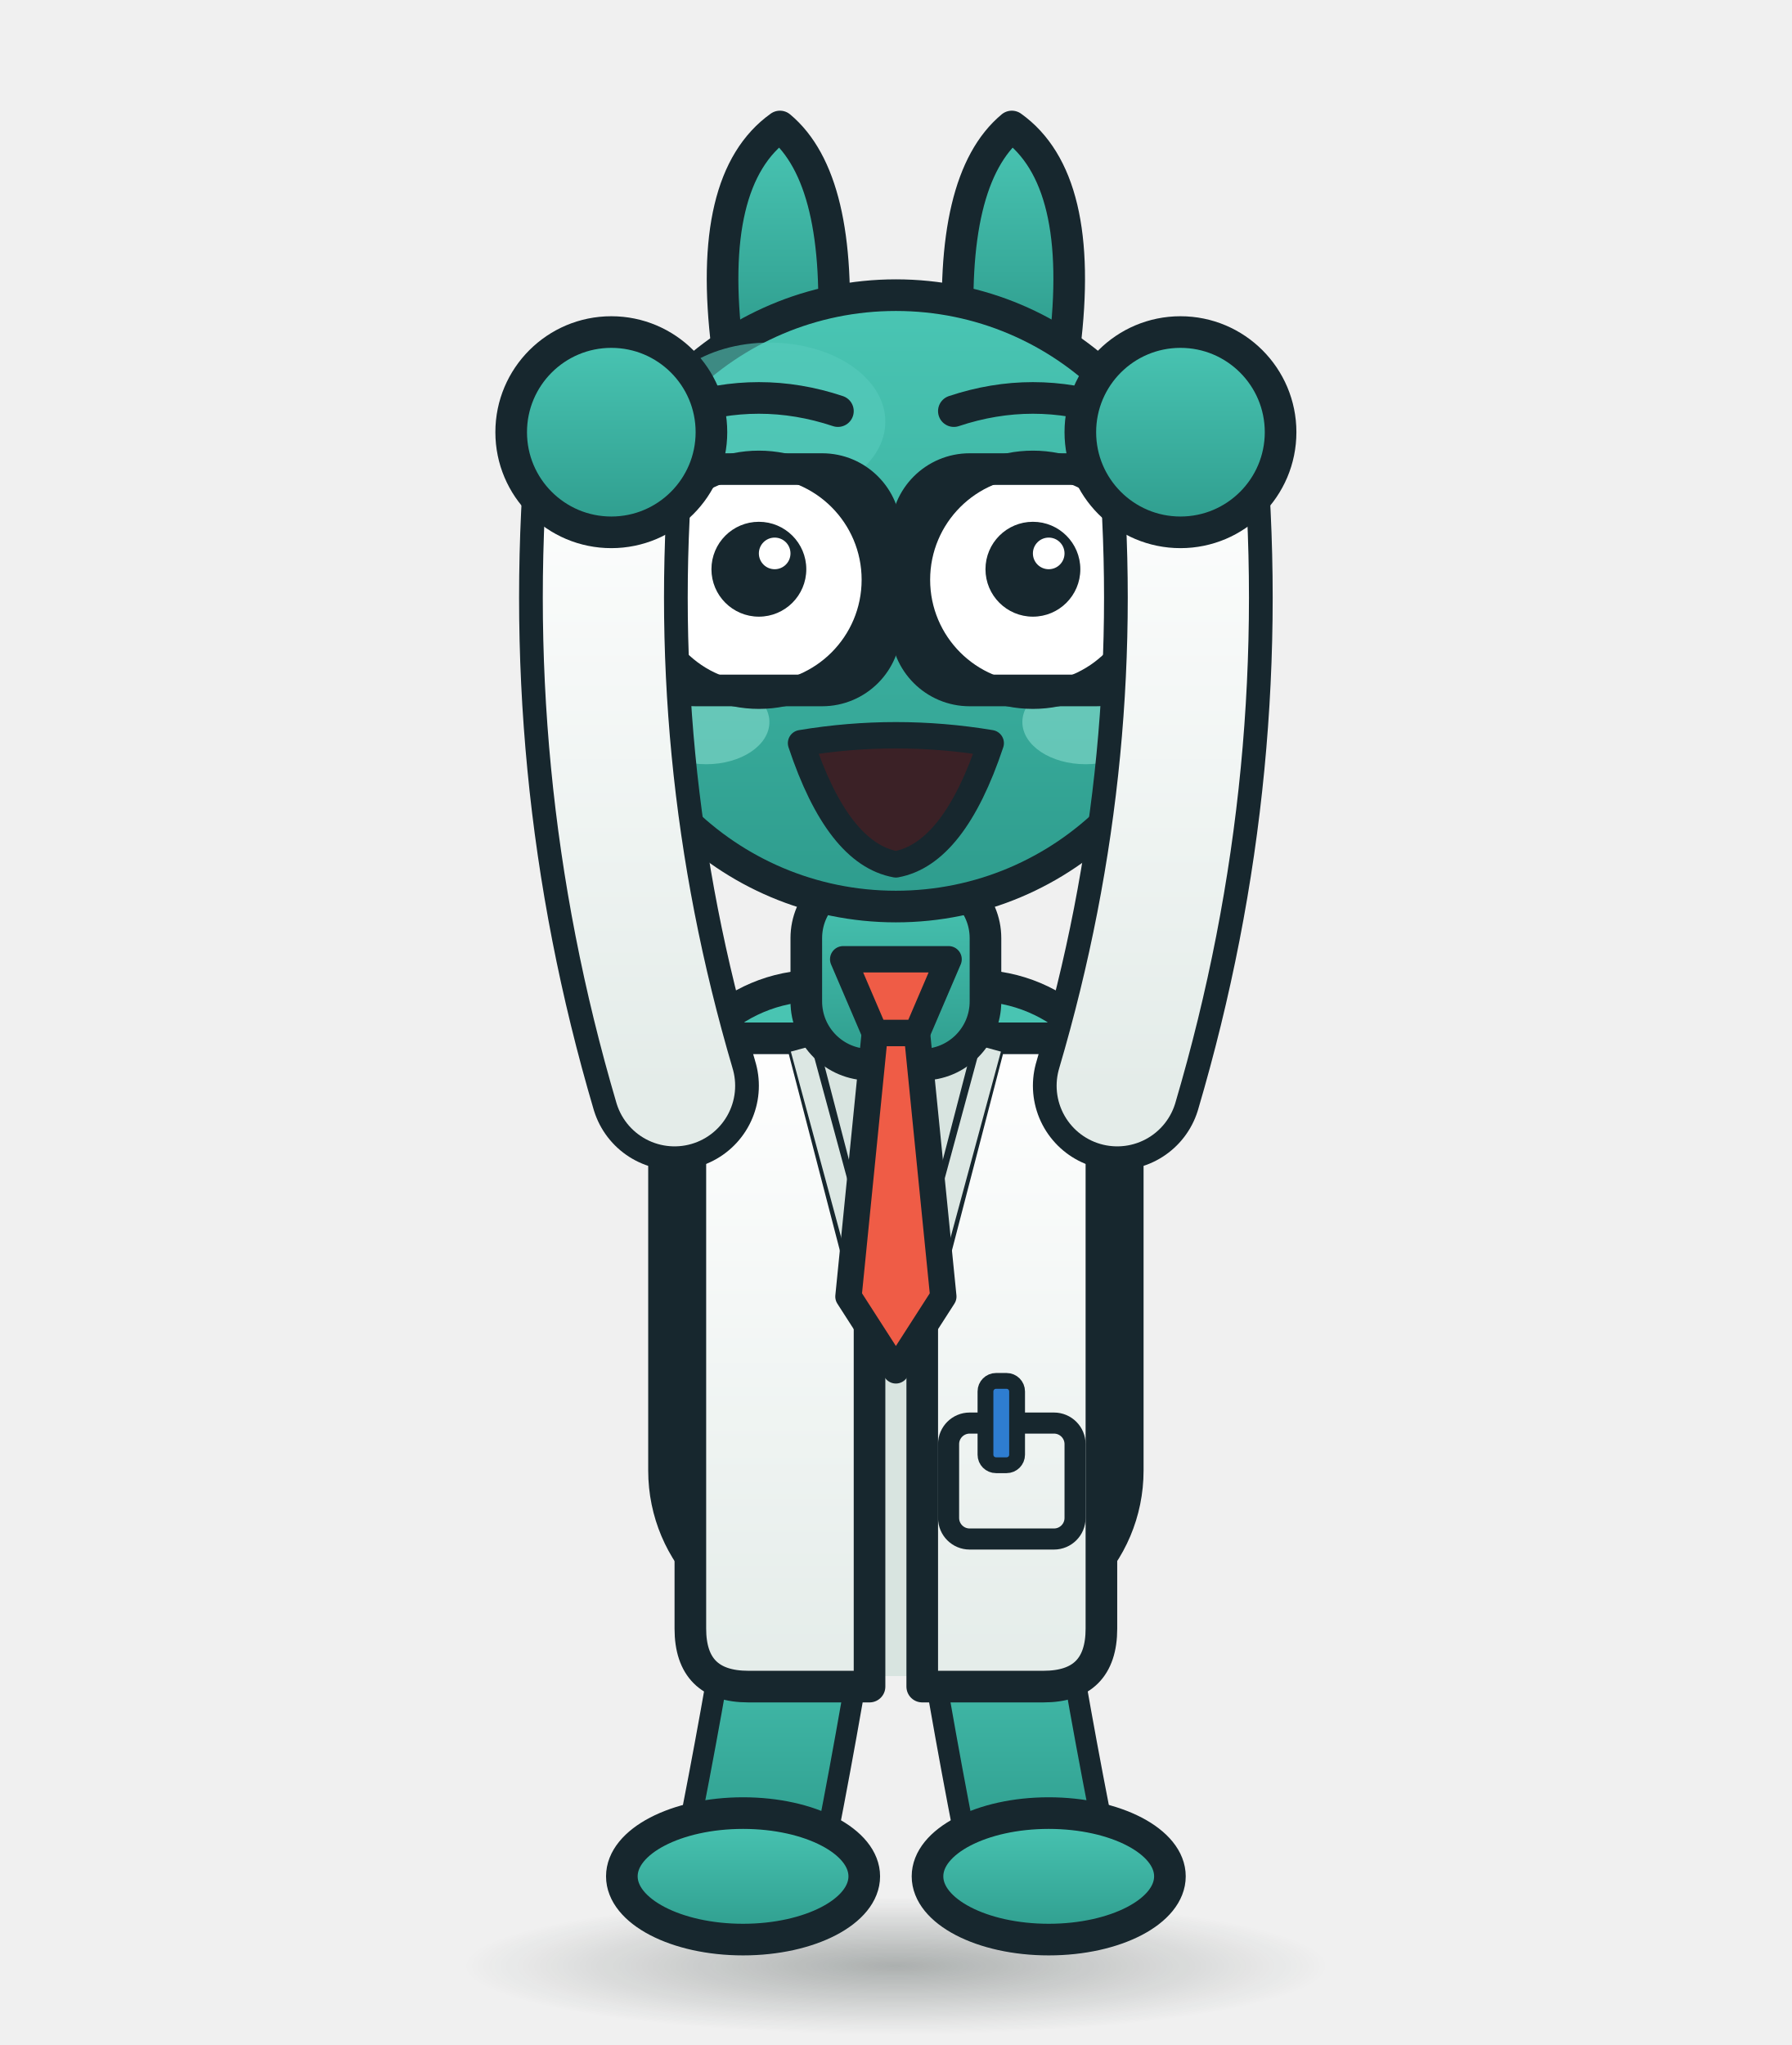
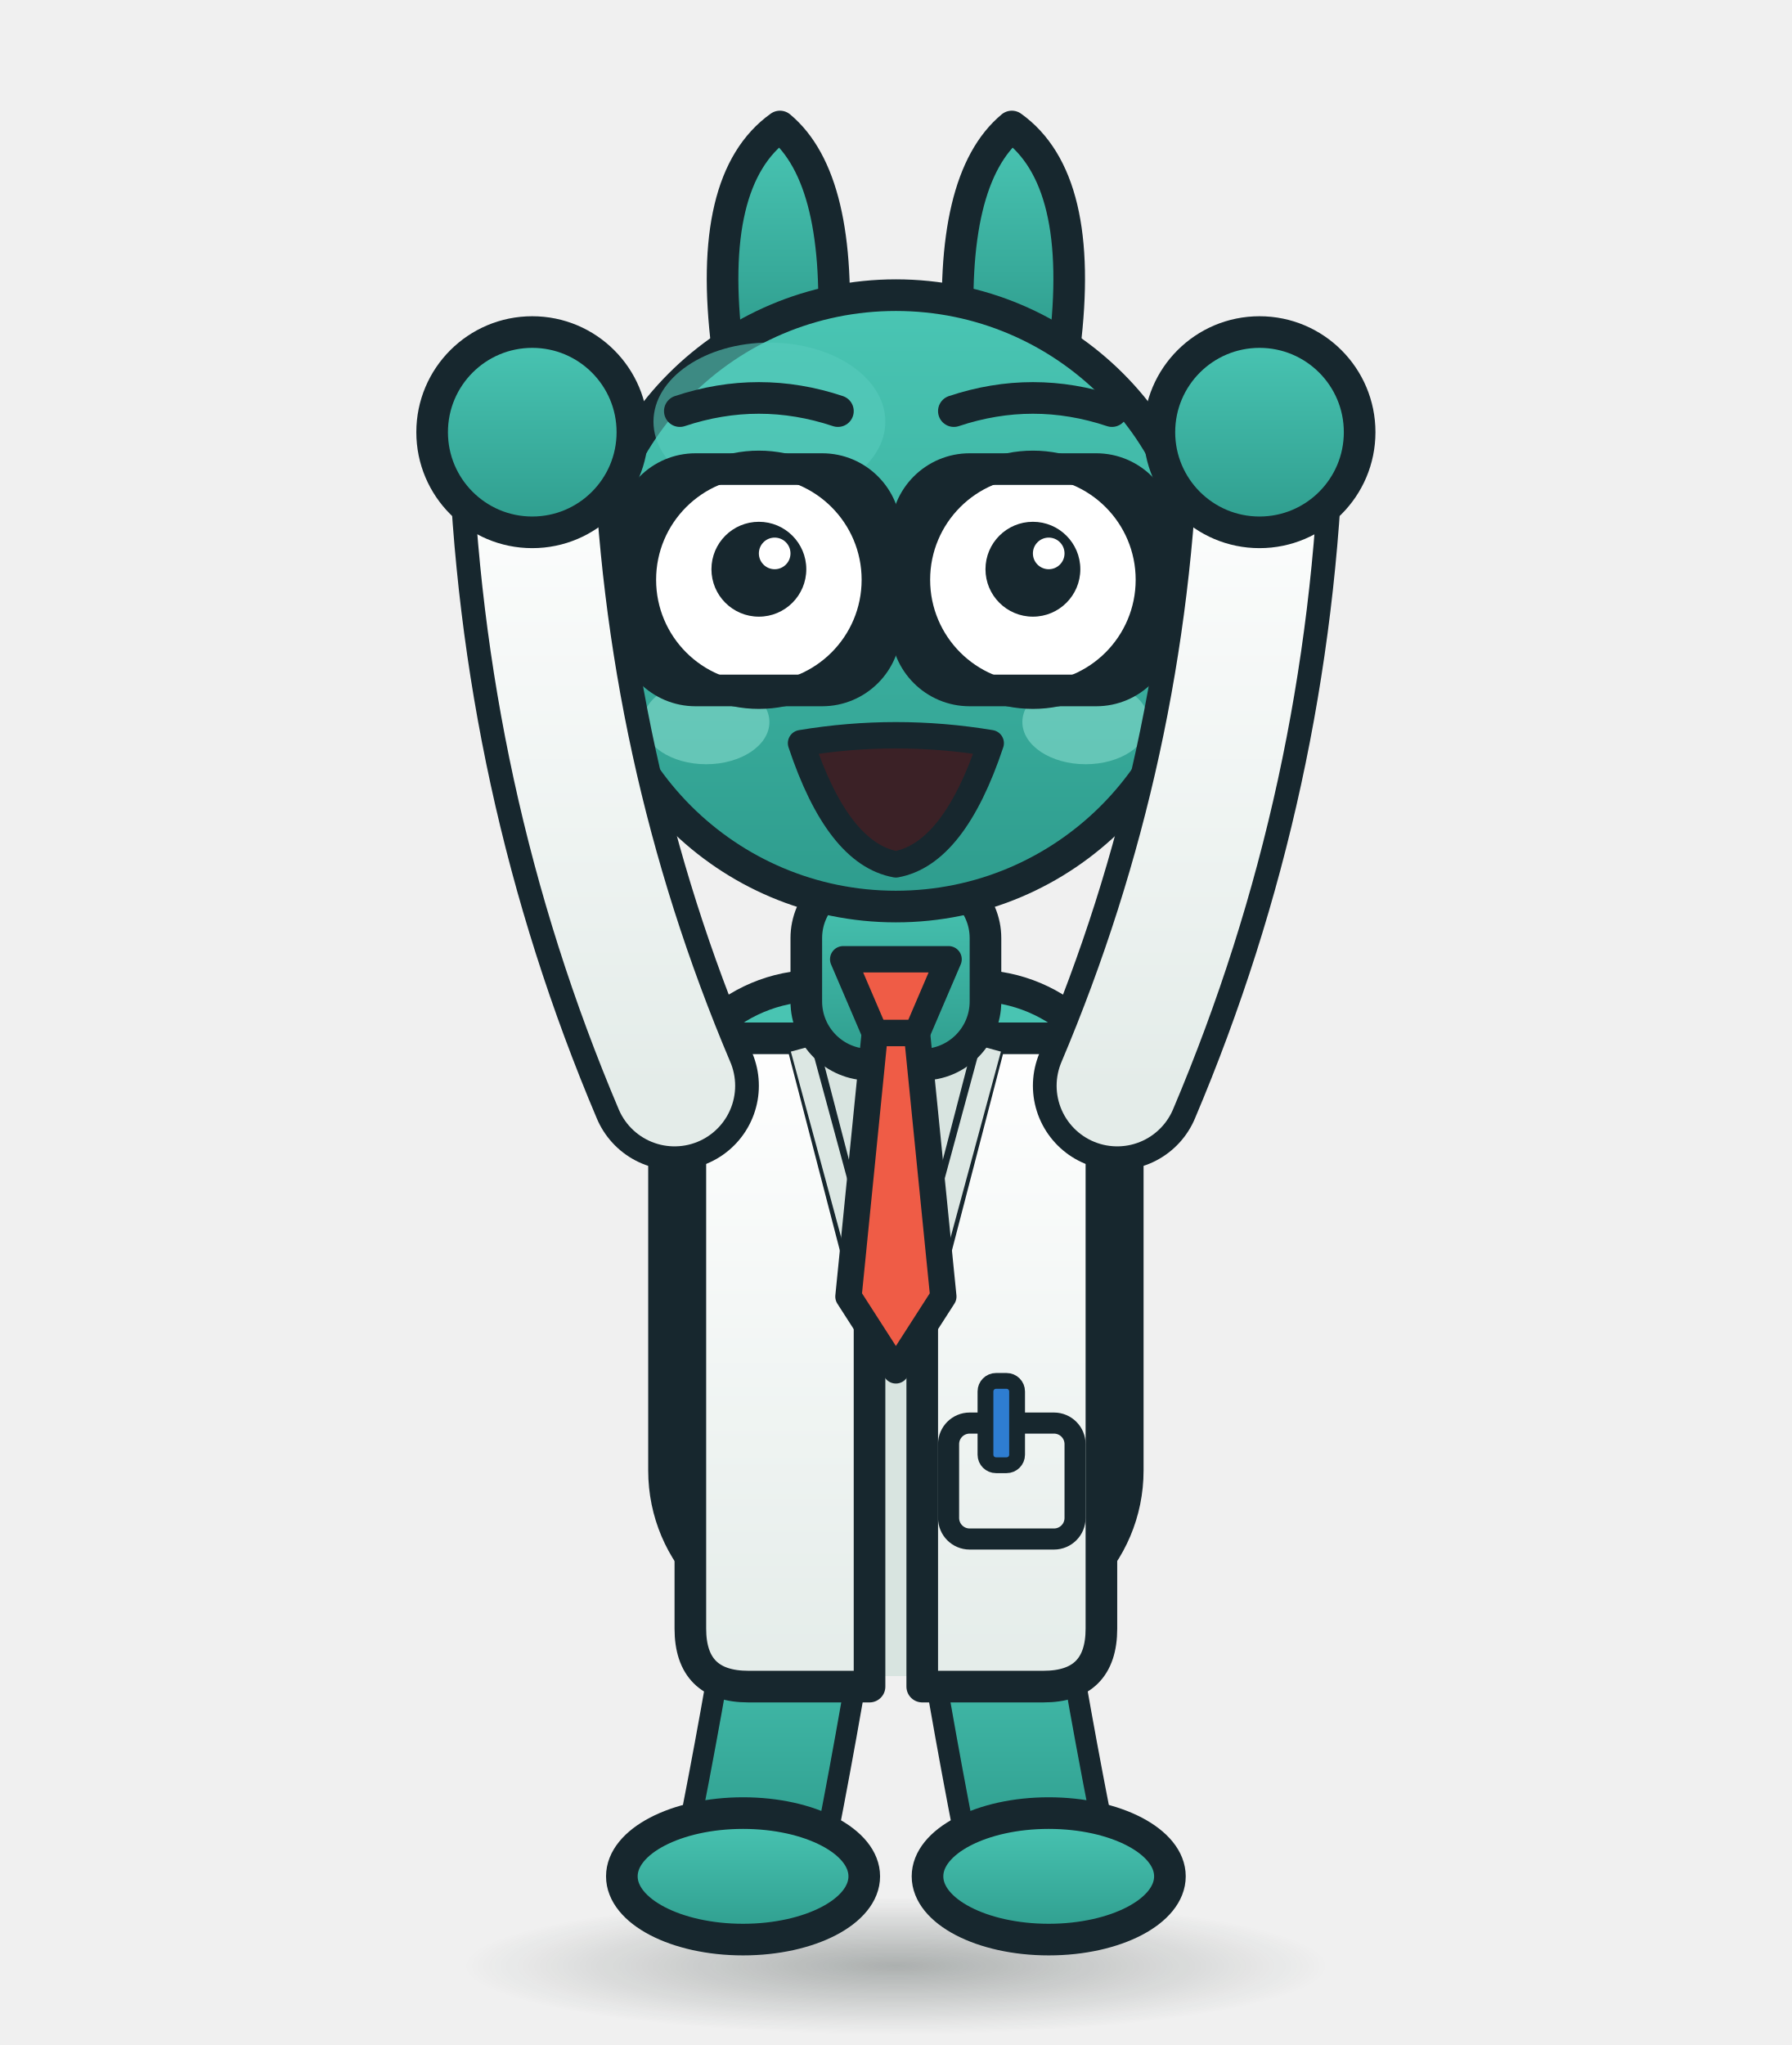
<svg xmlns="http://www.w3.org/2000/svg" viewBox="0 0 340 388" role="img" aria-label="Data mascot cheer pose">
  <defs>
    <linearGradient id="Tcheer" x1="0" y1="0" x2="0" y2="1">
      <stop offset="0" stop-color="#4AC6B4" />
      <stop offset="1" stop-color="#2E9C8D" />
    </linearGradient>
    <linearGradient id="Ccheer" x1="0" y1="0" x2="0" y2="1">
      <stop offset="0" stop-color="#FFFFFF" />
      <stop offset="1" stop-color="#E4ECE9" />
    </linearGradient>
    <radialGradient id="Gcheer" cx="0.5" cy="0.5" r="0.5">
      <stop offset="0" stop-color="#0D1A17" stop-opacity="0.30" />
      <stop offset="1" stop-color="#0D1A17" stop-opacity="0" />
    </radialGradient>
  </defs>
  <ellipse cx="170" cy="373" rx="82" ry="13" fill="url(#Gcheer)" />
  <path d="M138,66 Q134,34 148,24 Q160,34 158,66 Z" fill="url(#Tcheer)" stroke="#17272E" stroke-width="6" stroke-linejoin="round" />
  <path d="M202,66 Q206,34 192,24 Q180,34 182,66 Z" fill="url(#Tcheer)" stroke="#17272E" stroke-width="6" stroke-linejoin="round" />
  <path d="M152,302 Q148,327 143,352" fill="none" stroke="#17272E" stroke-width="30" stroke-linecap="round" />
  <path d="M152,302 Q148,327 143,352" fill="none" stroke="url(#Tcheer)" stroke-width="22" stroke-linecap="round" />
  <path d="M188,302 Q192,327 197,352" fill="none" stroke="#17272E" stroke-width="30" stroke-linecap="round" />
  <path d="M188,302 Q192,327 197,352" fill="none" stroke="url(#Tcheer)" stroke-width="22" stroke-linecap="round" />
  <ellipse cx="141" cy="356" rx="23" ry="12" fill="url(#Tcheer)" stroke="#17272E" stroke-width="6" />
  <ellipse cx="199" cy="356" rx="23" ry="12" fill="url(#Tcheer)" stroke="#17272E" stroke-width="6" />
  <rect x="126" y="187" width="88" height="121" rx="29" fill="url(#Tcheer)" stroke="#17272E" stroke-width="6" />
  <rect x="153" y="196" width="34" height="122" rx="13" fill="#D8E4E0" />
  <path d="M131,208 Q131,197 141,197 L152,197 L165,247 L165,320 L142,320 Q131,320 131,309 Z" fill="url(#Ccheer)" stroke="#17272E" stroke-width="6" stroke-linejoin="round" />
  <path d="M209,208 Q209,197 199,197 L188,197 L175,247 L175,320 L198,320 Q209,320 209,309 Z" fill="url(#Ccheer)" stroke="#17272E" stroke-width="6" stroke-linejoin="round" />
  <path d="M152,199 L165,247" fill="none" stroke="#DCE7E3" stroke-width="4" />
  <path d="M188,199 L175,247" fill="none" stroke="#DCE7E3" stroke-width="4" />
  <rect x="180" y="270" width="24" height="22" rx="4" fill="none" stroke="#17272E" stroke-width="4" />
  <rect x="187" y="262" width="6" height="16" rx="2" fill="#2E7DD1" stroke="#17272E" stroke-width="3" />
  <rect x="153" y="166" width="34" height="36" rx="12" fill="url(#Tcheer)" stroke="#17272E" stroke-width="6" />
  <circle cx="170" cy="114" r="58" fill="url(#Tcheer)" stroke="#17272E" stroke-width="6" />
  <ellipse cx="146" cy="80" rx="22" ry="15" fill="#57CBBC" opacity="0.6" />
  <ellipse cx="134" cy="137" rx="12" ry="8" fill="#8CE0D1" opacity="0.55" />
  <ellipse cx="206" cy="137" rx="12" ry="8" fill="#8CE0D1" opacity="0.55" />
  <path d="M129,78 Q144,73 159,78" fill="none" stroke="#17272E" stroke-width="6" stroke-linecap="round" />
  <circle cx="144" cy="110" r="22" fill="#FFFFFF" stroke="#17272E" stroke-width="5" />
  <circle cx="144" cy="108" r="9" fill="#17272E" />
  <circle cx="147" cy="105" r="3" fill="#FFFFFF" />
  <path d="M181,78 Q196,73 211,78" fill="none" stroke="#17272E" stroke-width="6" stroke-linecap="round" />
  <circle cx="196" cy="110" r="22" fill="#FFFFFF" stroke="#17272E" stroke-width="5" />
  <circle cx="196" cy="108" r="9" fill="#17272E" />
  <circle cx="199" cy="105" r="3" fill="#FFFFFF" />
  <rect x="120" y="89" width="48" height="42" rx="12" fill="none" stroke="#17272E" stroke-width="6" />
  <rect x="172" y="89" width="48" height="42" rx="12" fill="none" stroke="#17272E" stroke-width="6" />
  <path d="M168,107 L172,107" stroke="#17272E" stroke-width="6" stroke-linecap="round" />
  <path d="M120,107 L108,114" stroke="#17272E" stroke-width="6" stroke-linecap="round" />
  <path d="M220,107 L232,114" stroke="#17272E" stroke-width="6" stroke-linecap="round" />
  <path d="M152,141 Q170,138 188,141 Q181,162 170,164 Q159,162 152,141 Z" fill="#3B2126" stroke="#17272E" stroke-width="5" stroke-linejoin="round" />
  <path d="M160,182 L180,182 L174,196 L166,196 Z" fill="#EF5C46" stroke="#17272E" stroke-width="5" stroke-linejoin="round" />
  <path d="M166,196 L174,196 L179,246 L170,260 L161,246 Z" fill="#EF5C46" stroke="#17272E" stroke-width="5" stroke-linejoin="round" />
-   <path d="M128,206 Q110,145 116,82" fill="none" stroke="#17272E" stroke-width="32" stroke-linecap="round" />
-   <path d="M128,206 Q110,145 116,82" fill="none" stroke="url(#Ccheer)" stroke-width="23" stroke-linecap="round" />
-   <circle cx="116" cy="82" r="19" fill="url(#Tcheer)" stroke="#17272E" stroke-width="6" />
-   <path d="M212,206 Q230,145 224,82" fill="none" stroke="#17272E" stroke-width="32" stroke-linecap="round" />
-   <path d="M212,206 Q230,145 224,82" fill="none" stroke="url(#Ccheer)" stroke-width="23" stroke-linecap="round" />
-   <circle cx="224" cy="82" r="19" fill="url(#Tcheer)" stroke="#17272E" stroke-width="6" />
+   <path d="M128,206 Q103,147 101,82" fill="none" stroke="#17272E" stroke-width="32" stroke-linecap="round" />
+   <path d="M128,206 Q103,147 101,82" fill="none" stroke="url(#Ccheer)" stroke-width="23" stroke-linecap="round" />
+   <circle cx="101" cy="82" r="19" fill="url(#Tcheer)" stroke="#17272E" stroke-width="6" />
+   <path d="M212,206 Q237,147 239,82" fill="none" stroke="#17272E" stroke-width="32" stroke-linecap="round" />
+   <path d="M212,206 Q237,147 239,82" fill="none" stroke="url(#Ccheer)" stroke-width="23" stroke-linecap="round" />
+   <circle cx="239" cy="82" r="19" fill="url(#Tcheer)" stroke="#17272E" stroke-width="6" />
</svg>
